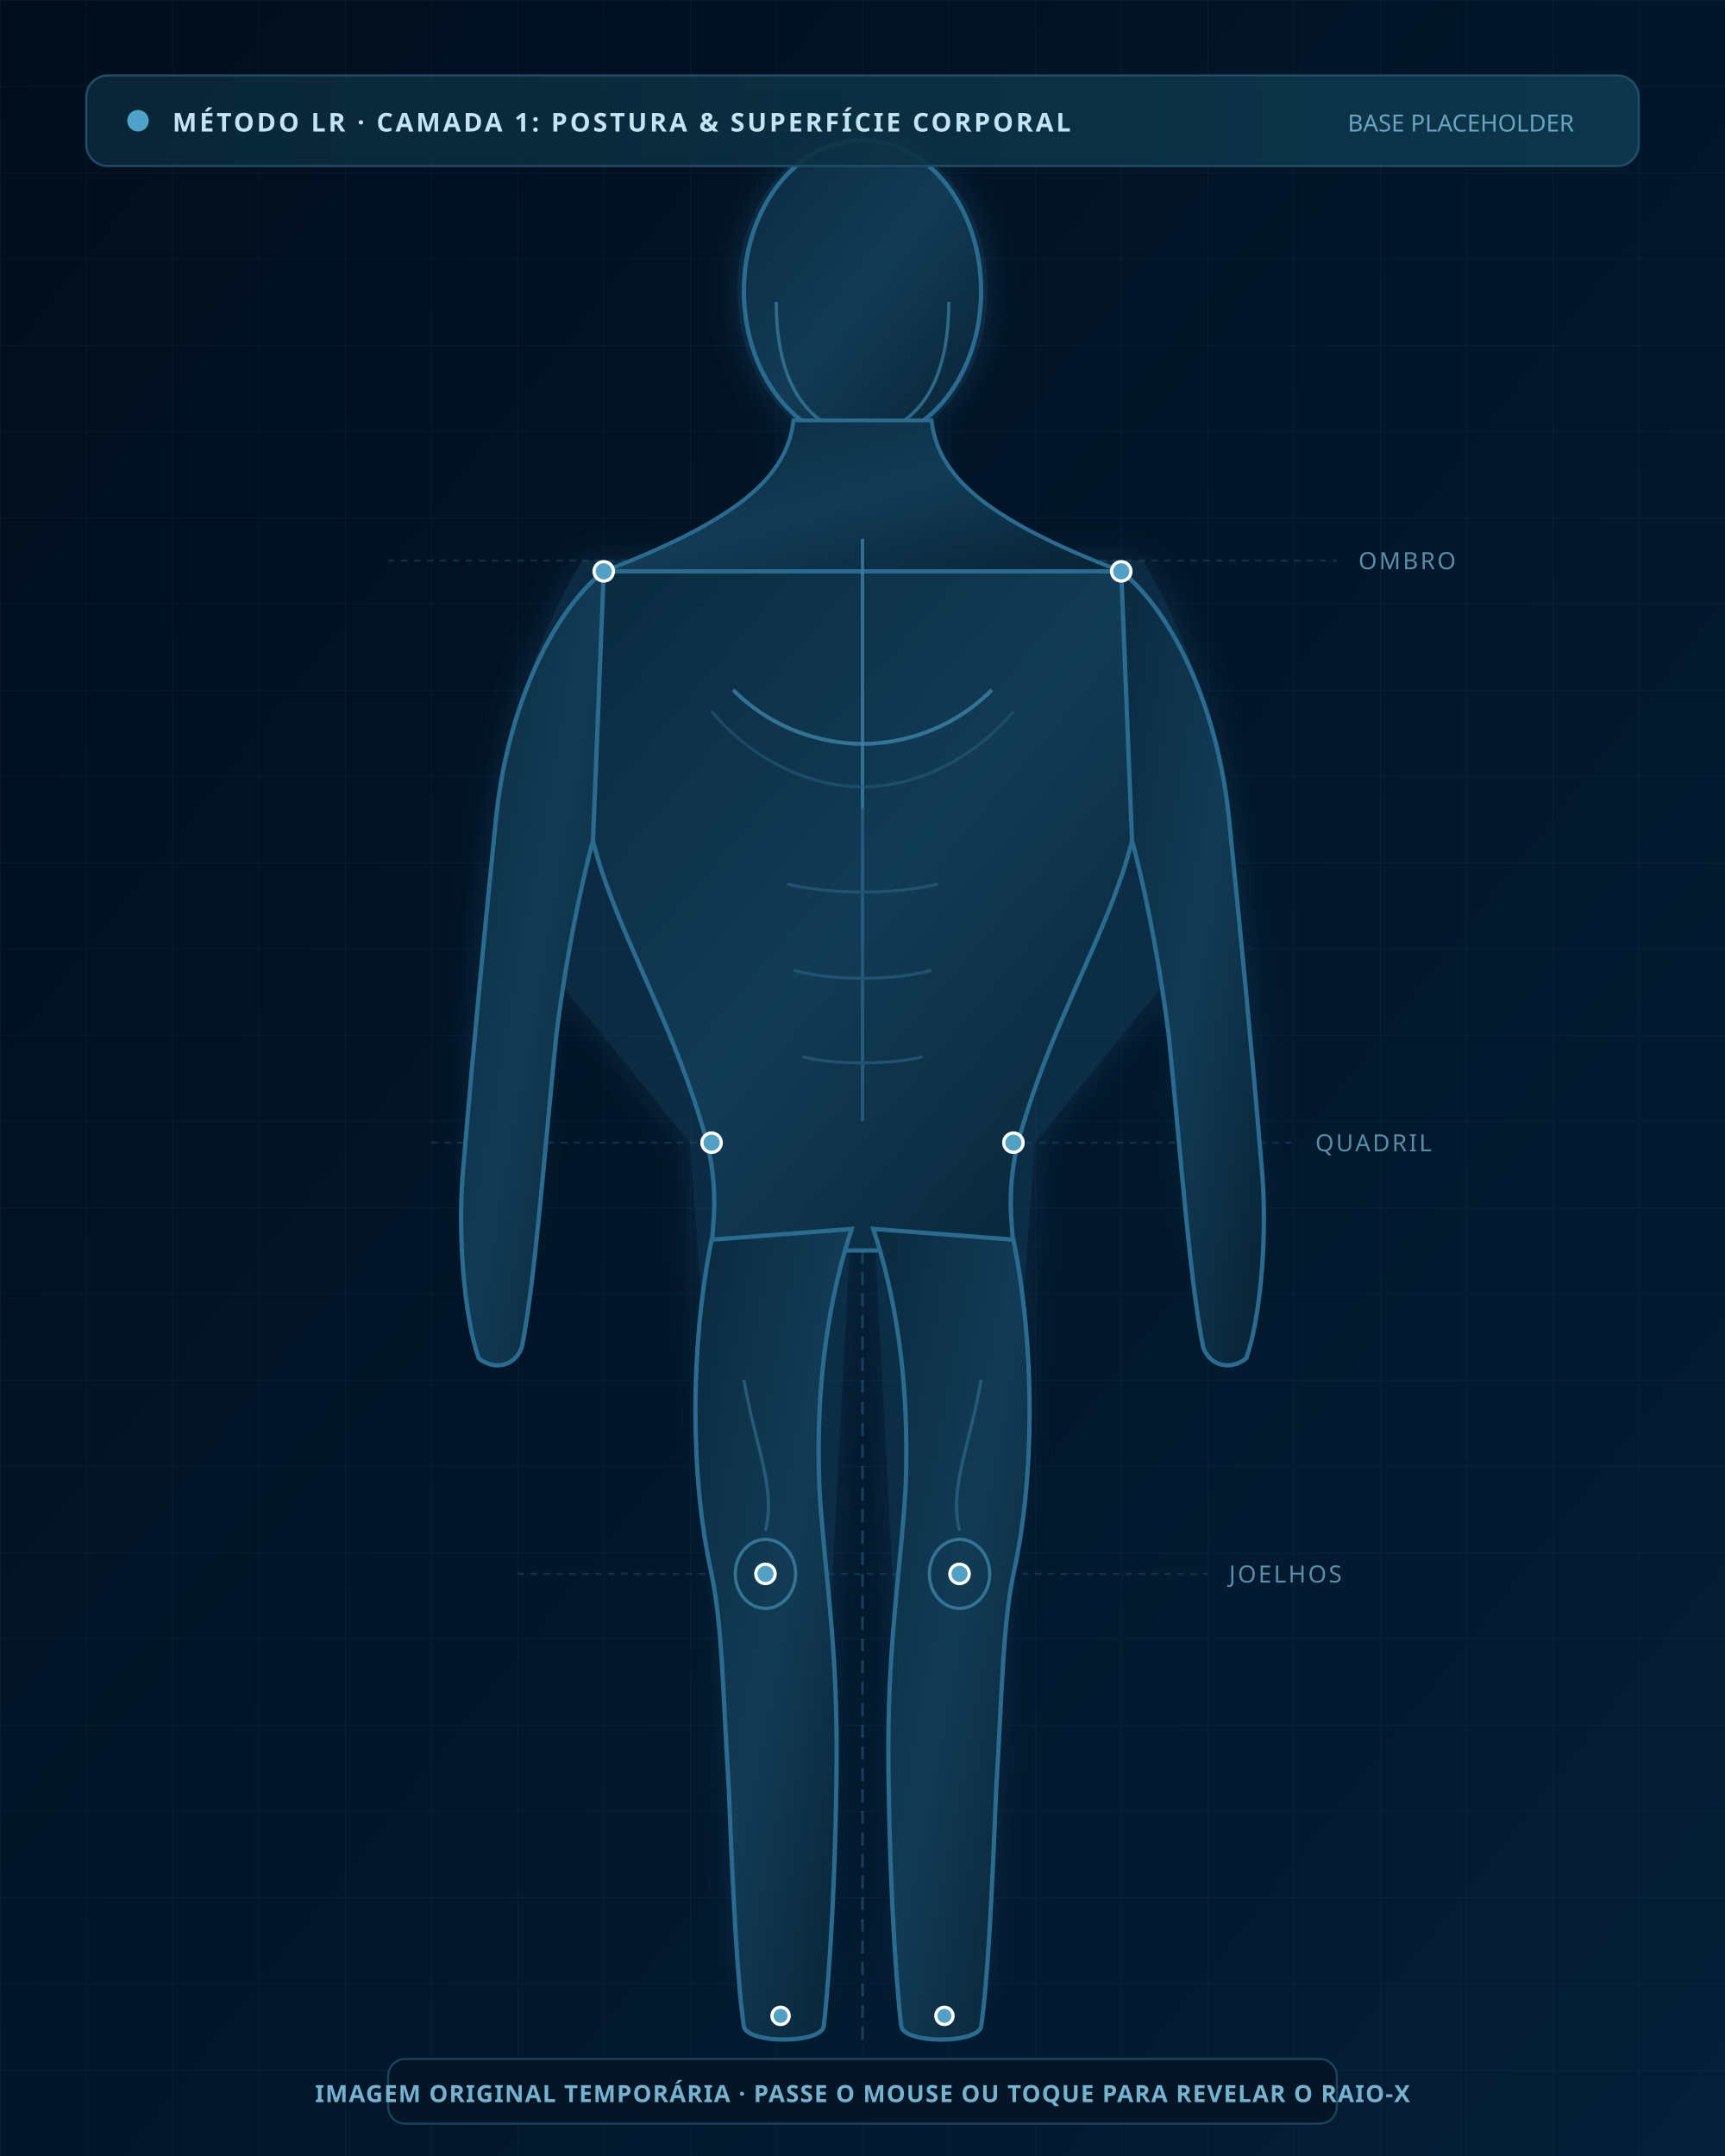
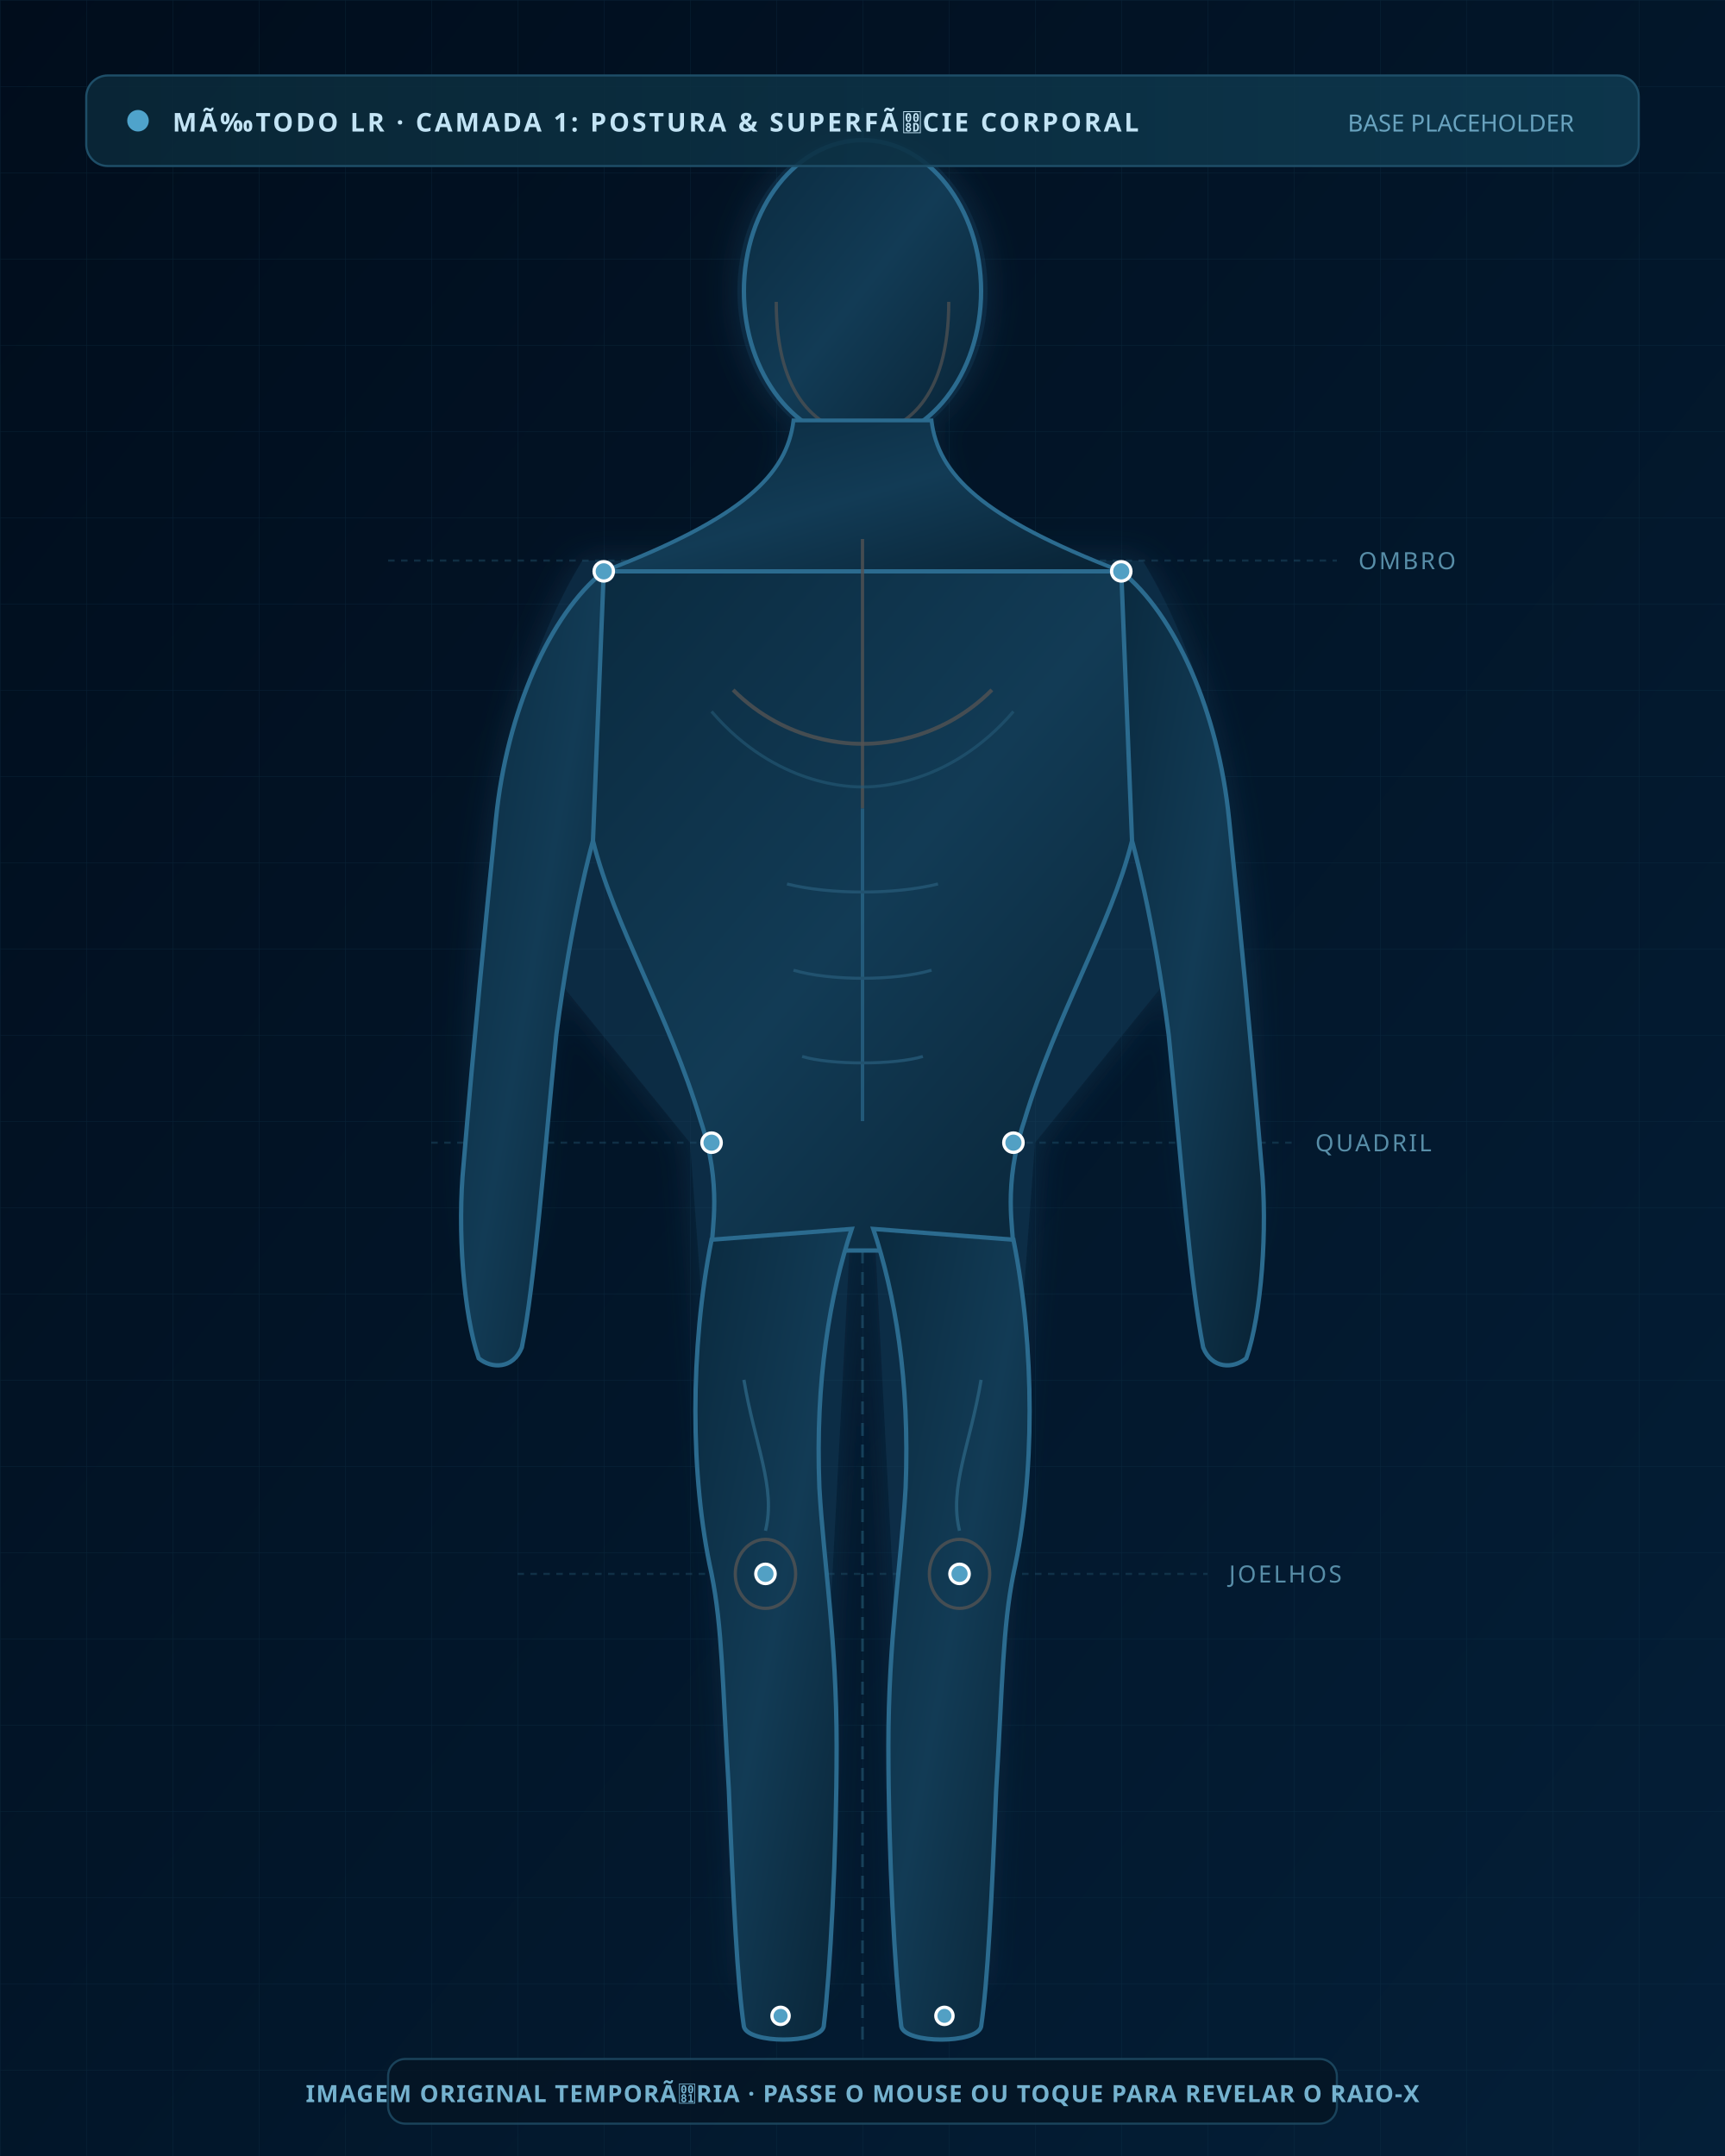
<svg xmlns="http://www.w3.org/2000/svg" viewBox="0 0 800 1000" width="800" height="1000">
  <defs>
    <linearGradient id="base-bg" x1="0%" y1="0%" x2="100%" y2="100%">
      <stop offset="0%" stop-color="#010d1c" />
      <stop offset="45%" stop-color="#021528" />
      <stop offset="100%" stop-color="#041f38" />
    </linearGradient>
    <linearGradient id="body-surface" x1="0%" y1="0%" x2="100%" y2="100%">
      <stop offset="0%" stop-color="#0a2a3f" />
      <stop offset="50%" stop-color="#123b55" />
      <stop offset="100%" stop-color="#082234" />
    </linearGradient>
    <linearGradient id="body-highlight" x1="0%" y1="0%" x2="0%" y2="100%">
-       <stop offset="0%" stop-color="#3d82a4" stop-opacity="0.6" />
+       <stop offset="0%" stop-color="#535353" stop-opacity="0.6" />
      <stop offset="50%" stop-color="#1e5473" stop-opacity="0.3" />
      <stop offset="100%" stop-color="#0b2c40" stop-opacity="0.1" />
    </linearGradient>
    <linearGradient id="badge-bg" x1="0%" y1="0%" x2="100%" y2="0%">
      <stop offset="0%" stop-color="#0a2838" stop-opacity="0.9" />
      <stop offset="100%" stop-color="#0e394f" stop-opacity="0.9" />
    </linearGradient>
    <pattern id="grid-pattern" width="40" height="40" patternUnits="userSpaceOnUse">
      <path d="M 40 0 L 0 0 0 40" fill="none" stroke="#163e54" stroke-width="0.5" stroke-opacity="0.35" />
    </pattern>
    <filter id="soft-glow" x="-20%" y="-20%" width="140%" height="140%">
      <feGaussianBlur stdDeviation="8" result="blur" />
      <feComposite in="SourceGraphic" in2="blur" operator="over" />
    </filter>
  </defs>
  <rect width="800" height="1000" fill="url(#base-bg)" />
  <rect width="800" height="1000" fill="url(#grid-pattern)" />
  <line x1="400" y1="50" x2="400" y2="950" stroke="#255874" stroke-width="1.2" stroke-dasharray="6 4" stroke-opacity="0.6" />
  <line x1="180" y1="260" x2="620" y2="260" stroke="#1f4b63" stroke-width="1" stroke-dasharray="3 3" stroke-opacity="0.5" />
  <text x="630" y="264" fill="#588ea8" font-family="system-ui, sans-serif" font-size="11" letter-spacing="1">OMBRO</text>
  <line x1="200" y1="530" x2="600" y2="530" stroke="#1f4b63" stroke-width="1" stroke-dasharray="3 3" stroke-opacity="0.5" />
  <text x="610" y="534" fill="#588ea8" font-family="system-ui, sans-serif" font-size="11" letter-spacing="1">QUADRIL</text>
  <line x1="240" y1="730" x2="560" y2="730" stroke="#1f4b63" stroke-width="1" stroke-dasharray="3 3" stroke-opacity="0.5" />
  <text x="570" y="734" fill="#588ea8" font-family="system-ui, sans-serif" font-size="11" letter-spacing="1">JOELHOS</text>
  <g filter="url(#soft-glow)" opacity="0.4">
    <ellipse cx="400" cy="135" rx="58" ry="72" fill="#1b4d6d" />
    <path d="M 370 200 L 430 200 L 440 240 L 360 240 Z" fill="#1b4d6d" />
    <path d="M 270 260 C 240 310, 220 380, 220 540 C 220 600, 240 600, 245 550 L 255 450 L 320 530 L 335 730 L 345 920 L 380 920 L 385 750 L 395 560 L 405 560 L 415 750 L 420 920 L 455 920 L 465 730 L 480 530 L 545 450 L 555 550 C 560 600, 580 600, 580 540 C 580 380, 560 310, 530 260 Z" fill="#1b4d6d" />
  </g>
  <g id="body-surface-layer">
    <ellipse cx="400" cy="135" rx="55" ry="70" fill="url(#body-surface)" stroke="#2b6b8f" stroke-width="2" />
-     <path d="M 360 140 C 360 185, 380 200, 400 202 C 420 200, 440 185, 440 140" fill="none" stroke="#3d82a4" stroke-width="1.5" stroke-opacity="0.7" />
+     <path d="M 360 140 C 360 185, 380 200, 400 202 C 420 200, 440 185, 440 140" fill="none" stroke="#535353" stroke-width="1.5" stroke-opacity="0.7" />
    <path d="M 368 195 C 365 220, 345 240, 280 265 L 520 265 C 455 240, 435 220, 432 195 Z" fill="url(#body-surface)" stroke="#2b6b8f" stroke-width="1.8" />
    <path d="M 280 265 C 265 290, 260 330, 275 390 C 285 430, 310 470, 325 520 C 335 550, 330 570, 330 580 L 470 580 C 470 570, 465 550, 475 520 C 490 470, 515 430, 525 390 C 540 330, 535 290, 520 265 Z" fill="url(#body-surface)" stroke="#2b6b8f" stroke-width="2" />
-     <path d="M 400 250 L 400 375" stroke="#3d82a4" stroke-width="1.5" stroke-opacity="0.8" />
-     <path d="M 340 320 C 365 345, 395 345, 400 345 C 405 345, 435 345, 460 320" fill="none" stroke="#3d82a4" stroke-width="1.8" stroke-opacity="0.8" />
+     <path d="M 400 250 L 400 375" stroke="#535353" stroke-width="1.5" stroke-opacity="0.8" />
+     <path d="M 340 320 C 365 345, 395 345, 400 345 C 405 345, 435 345, 460 320" fill="none" stroke="#535353" stroke-width="1.8" stroke-opacity="0.8" />
    <path d="M 330 330 C 360 365, 395 365, 400 365 C 405 365, 440 365, 470 330" fill="none" stroke="#255a77" stroke-width="1.4" stroke-opacity="0.6" />
    <line x1="400" y1="375" x2="400" y2="520" stroke="#2c698c" stroke-width="1.6" stroke-opacity="0.7" />
    <path d="M 365 410 C 385 415, 415 415, 435 410" fill="none" stroke="#21526f" stroke-width="1.4" />
    <path d="M 368 450 C 385 455, 415 455, 432 450" fill="none" stroke="#21526f" stroke-width="1.4" />
    <path d="M 372 490 C 385 494, 415 494, 428 490" fill="none" stroke="#21526f" stroke-width="1.4" />
    <path d="M 280 265 C 255 285, 235 330, 230 380 C 225 430, 220 480, 215 540 C 212 570, 215 610, 222 630 C 228 635, 238 635, 242 625 C 248 595, 252 540, 258 480 C 265 425, 275 390, 275 390 Z" fill="url(#body-surface)" stroke="#2b6b8f" stroke-width="2" />
    <path d="M 520 265 C 545 285, 565 330, 570 380 C 575 430, 580 480, 585 540 C 588 570, 585 610, 578 630 C 572 635, 562 635, 558 625 C 552 595, 548 540, 542 480 C 535 425, 525 390, 525 390 Z" fill="url(#body-surface)" stroke="#2b6b8f" stroke-width="2" />
    <path d="M 330 575 C 320 625, 320 685, 330 730 C 335 755, 335 780, 338 830 C 340 880, 342 920, 345 940 C 347 948, 380 948, 382 940 C 385 915, 388 860, 388 810 C 388 760, 382 725, 380 690 C 378 640, 385 600, 395 570 Z" fill="url(#body-surface)" stroke="#2b6b8f" stroke-width="2" />
    <path d="M 470 575 C 480 625, 480 685, 470 730 C 465 755, 465 780, 462 830 C 460 880, 458 920, 455 940 C 453 948, 420 948, 418 940 C 415 915, 412 860, 412 810 C 412 760, 418 725, 420 690 C 422 640, 415 600, 405 570 Z" fill="url(#body-surface)" stroke="#2b6b8f" stroke-width="2" />
-     <ellipse cx="355" cy="730" rx="14" ry="16" fill="none" stroke="#3d82a4" stroke-width="1.5" stroke-opacity="0.8" />
-     <ellipse cx="445" cy="730" rx="14" ry="16" fill="none" stroke="#3d82a4" stroke-width="1.5" stroke-opacity="0.8" />
+     <ellipse cx="355" cy="730" rx="14" ry="16" fill="none" stroke="#535353" stroke-width="1.5" stroke-opacity="0.8" />
+     <ellipse cx="445" cy="730" rx="14" ry="16" fill="none" stroke="#535353" stroke-width="1.5" stroke-opacity="0.8" />
    <path d="M 345 640 C 350 670, 360 690, 355 710" fill="none" stroke="#255a77" stroke-width="1.5" />
    <path d="M 455 640 C 450 670, 440 690, 445 710" fill="none" stroke="#255a77" stroke-width="1.5" />
  </g>
  <g id="postural-markers" fill="#52a0c4" stroke="#ffffff" stroke-width="1.5">
    <circle cx="280" cy="265" r="4.5" />
    <circle cx="520" cy="265" r="4.5" />
    <circle cx="330" cy="530" r="4.5" />
    <circle cx="470" cy="530" r="4.5" />
    <circle cx="355" cy="730" r="4.5" />
    <circle cx="445" cy="730" r="4.5" />
    <circle cx="362" cy="935" r="4" />
    <circle cx="438" cy="935" r="4" />
  </g>
  <g transform="translate(40, 35)">
    <rect width="720" height="42" rx="10" fill="url(#badge-bg)" stroke="#1e4e68" stroke-width="1" />
    <circle cx="24" cy="21" r="5" fill="#4fa3cb" />
    <text x="40" y="26" fill="#c3e4f5" font-family="system-ui, sans-serif" font-size="12" font-weight="700" letter-spacing="1.2">
-       MÉTODO LR · CAMADA 1: POSTURA &amp; SUPERFÍCIE CORPORAL
+       MÃ‰TODO LR · CAMADA 1: POSTURA &amp; SUPERFÃCIE CORPORAL
    </text>
    <text x="690" y="26" text-anchor="end" fill="#69a3bf" font-family="system-ui, sans-serif" font-size="11">
      BASE PLACEHOLDER
    </text>
  </g>
  <g transform="translate(180, 955)">
    <rect width="440" height="30" rx="8" fill="#041525" stroke="#1d4860" stroke-width="1" opacity="0.9" />
    <text x="220" y="20" text-anchor="middle" fill="#75b2cf" font-family="system-ui, sans-serif" font-size="11" font-weight="600" letter-spacing="0.5">
-       IMAGEM ORIGINAL TEMPORÁRIA · PASSE O MOUSE OU TOQUE PARA REVELAR O RAIO-X
+       IMAGEM ORIGINAL TEMPORÃRIA · PASSE O MOUSE OU TOQUE PARA REVELAR O RAIO-X
    </text>
  </g>
</svg>
